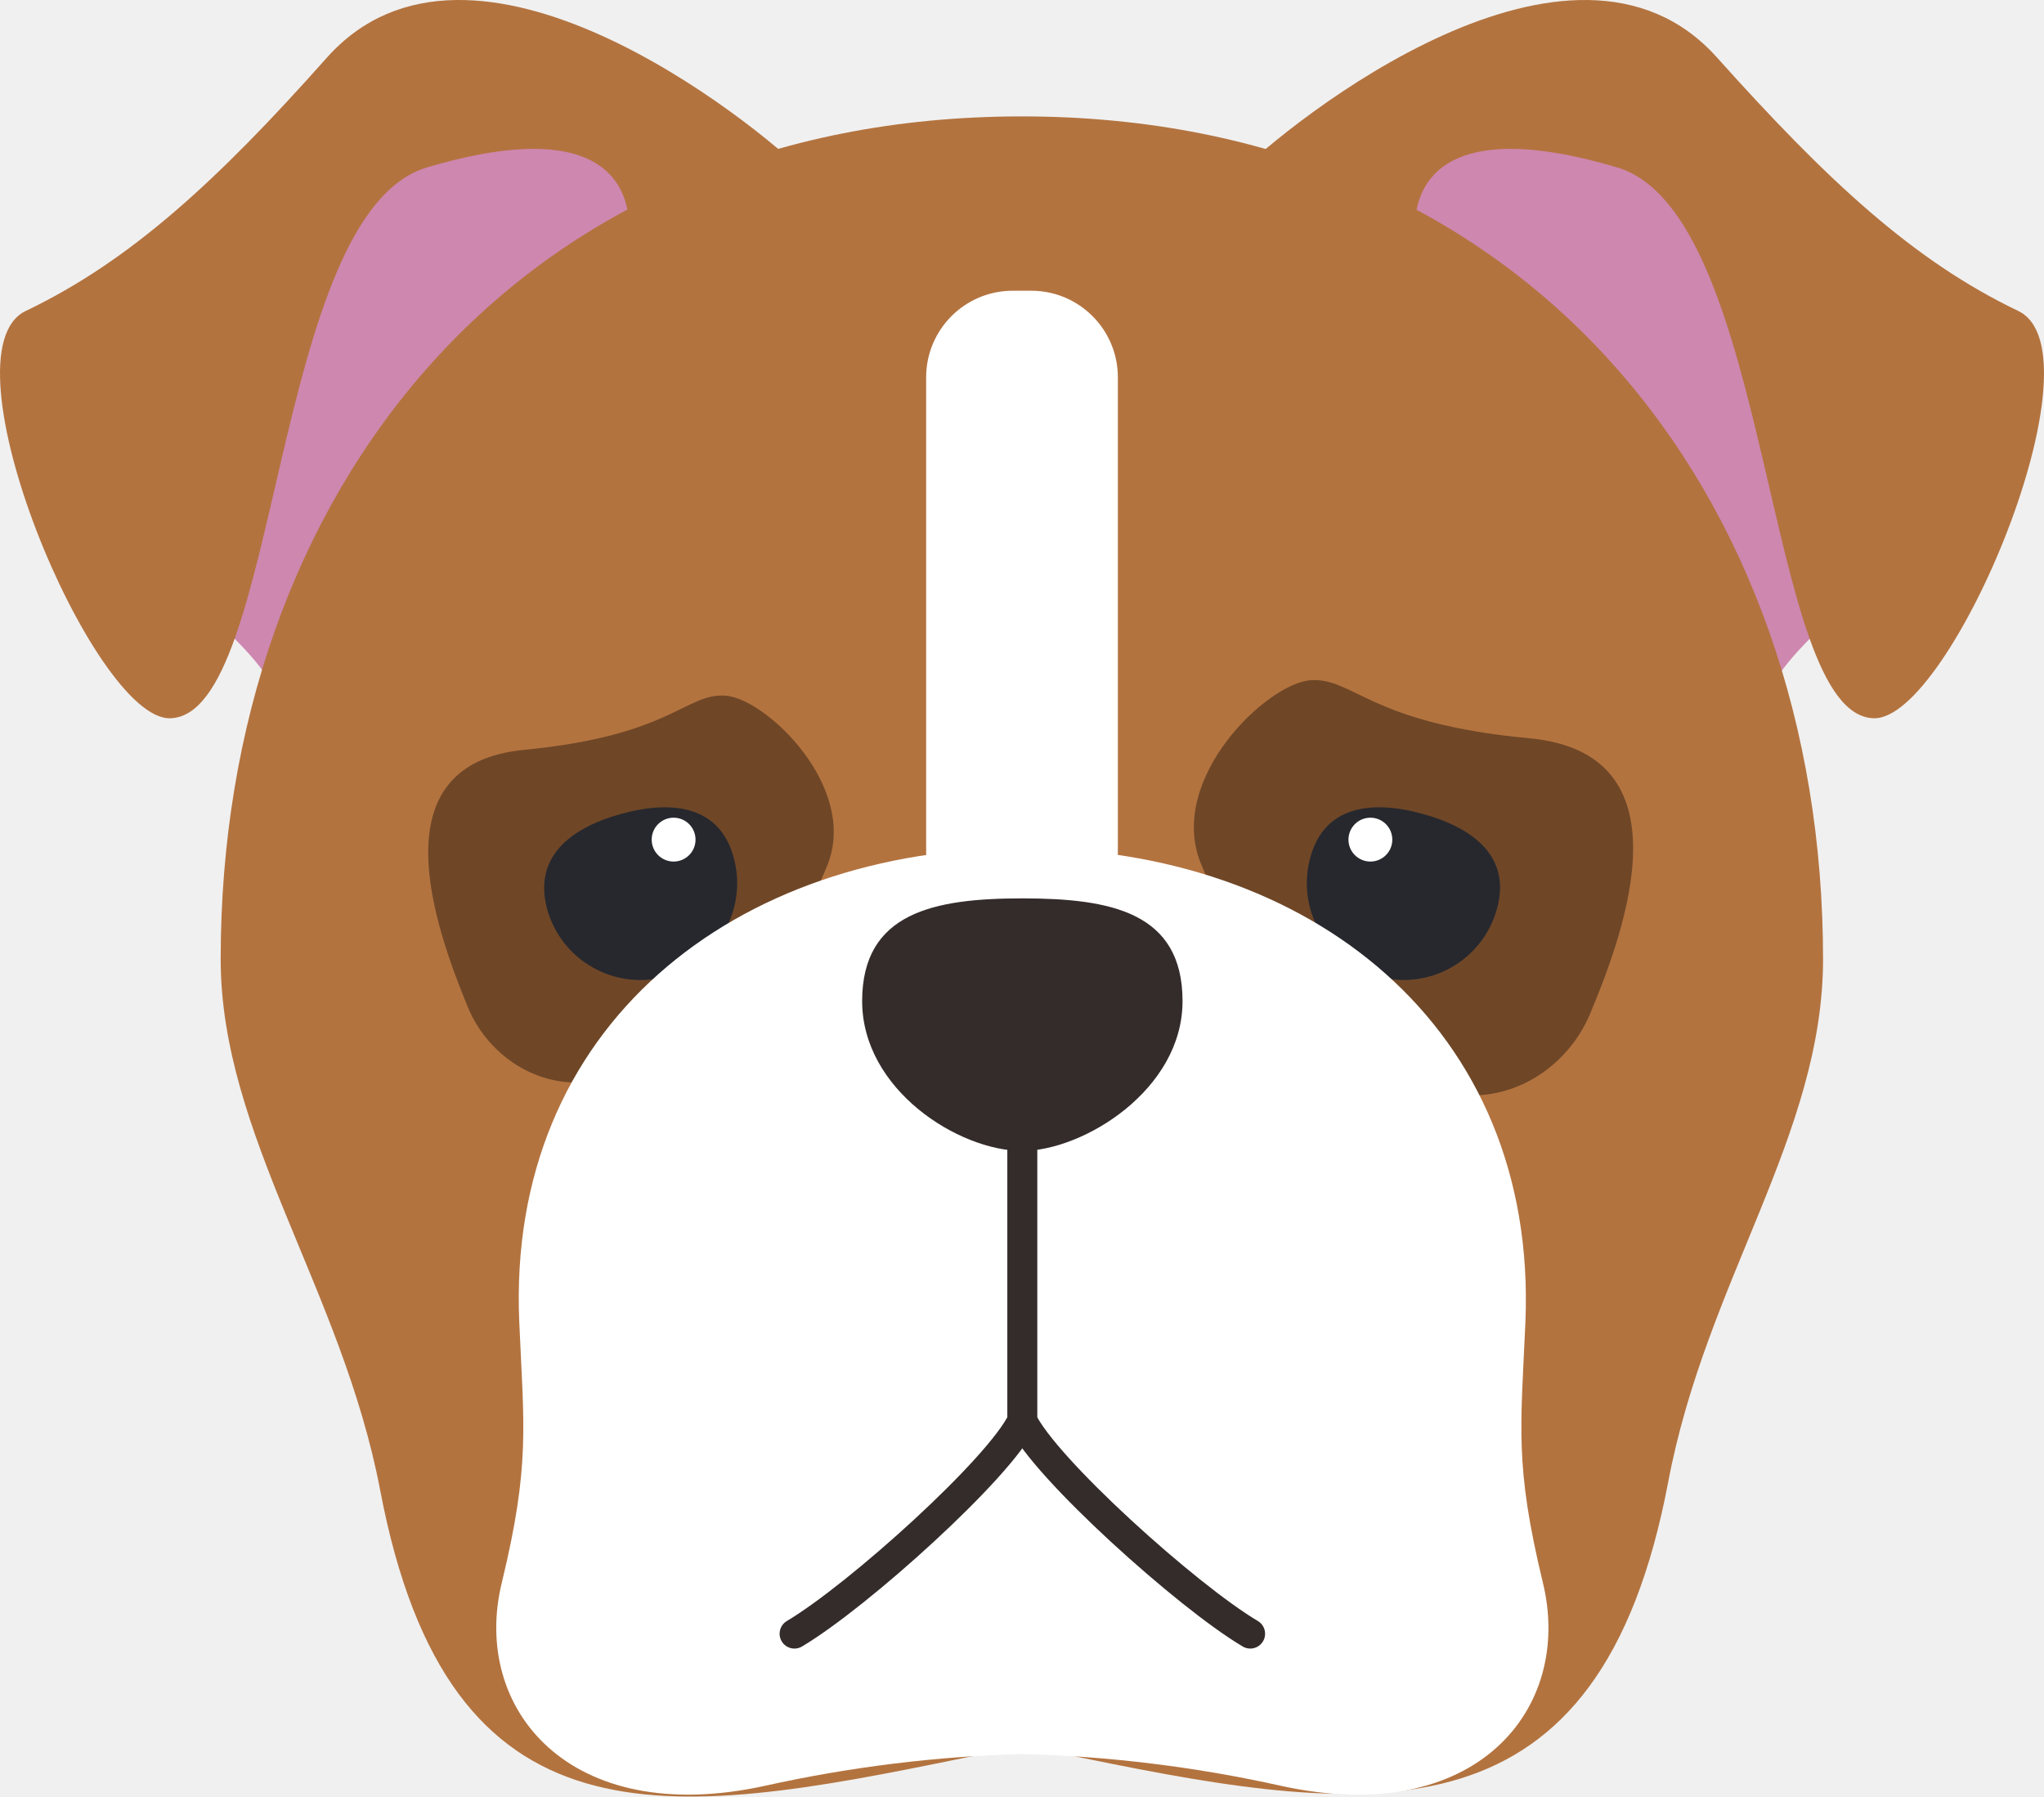
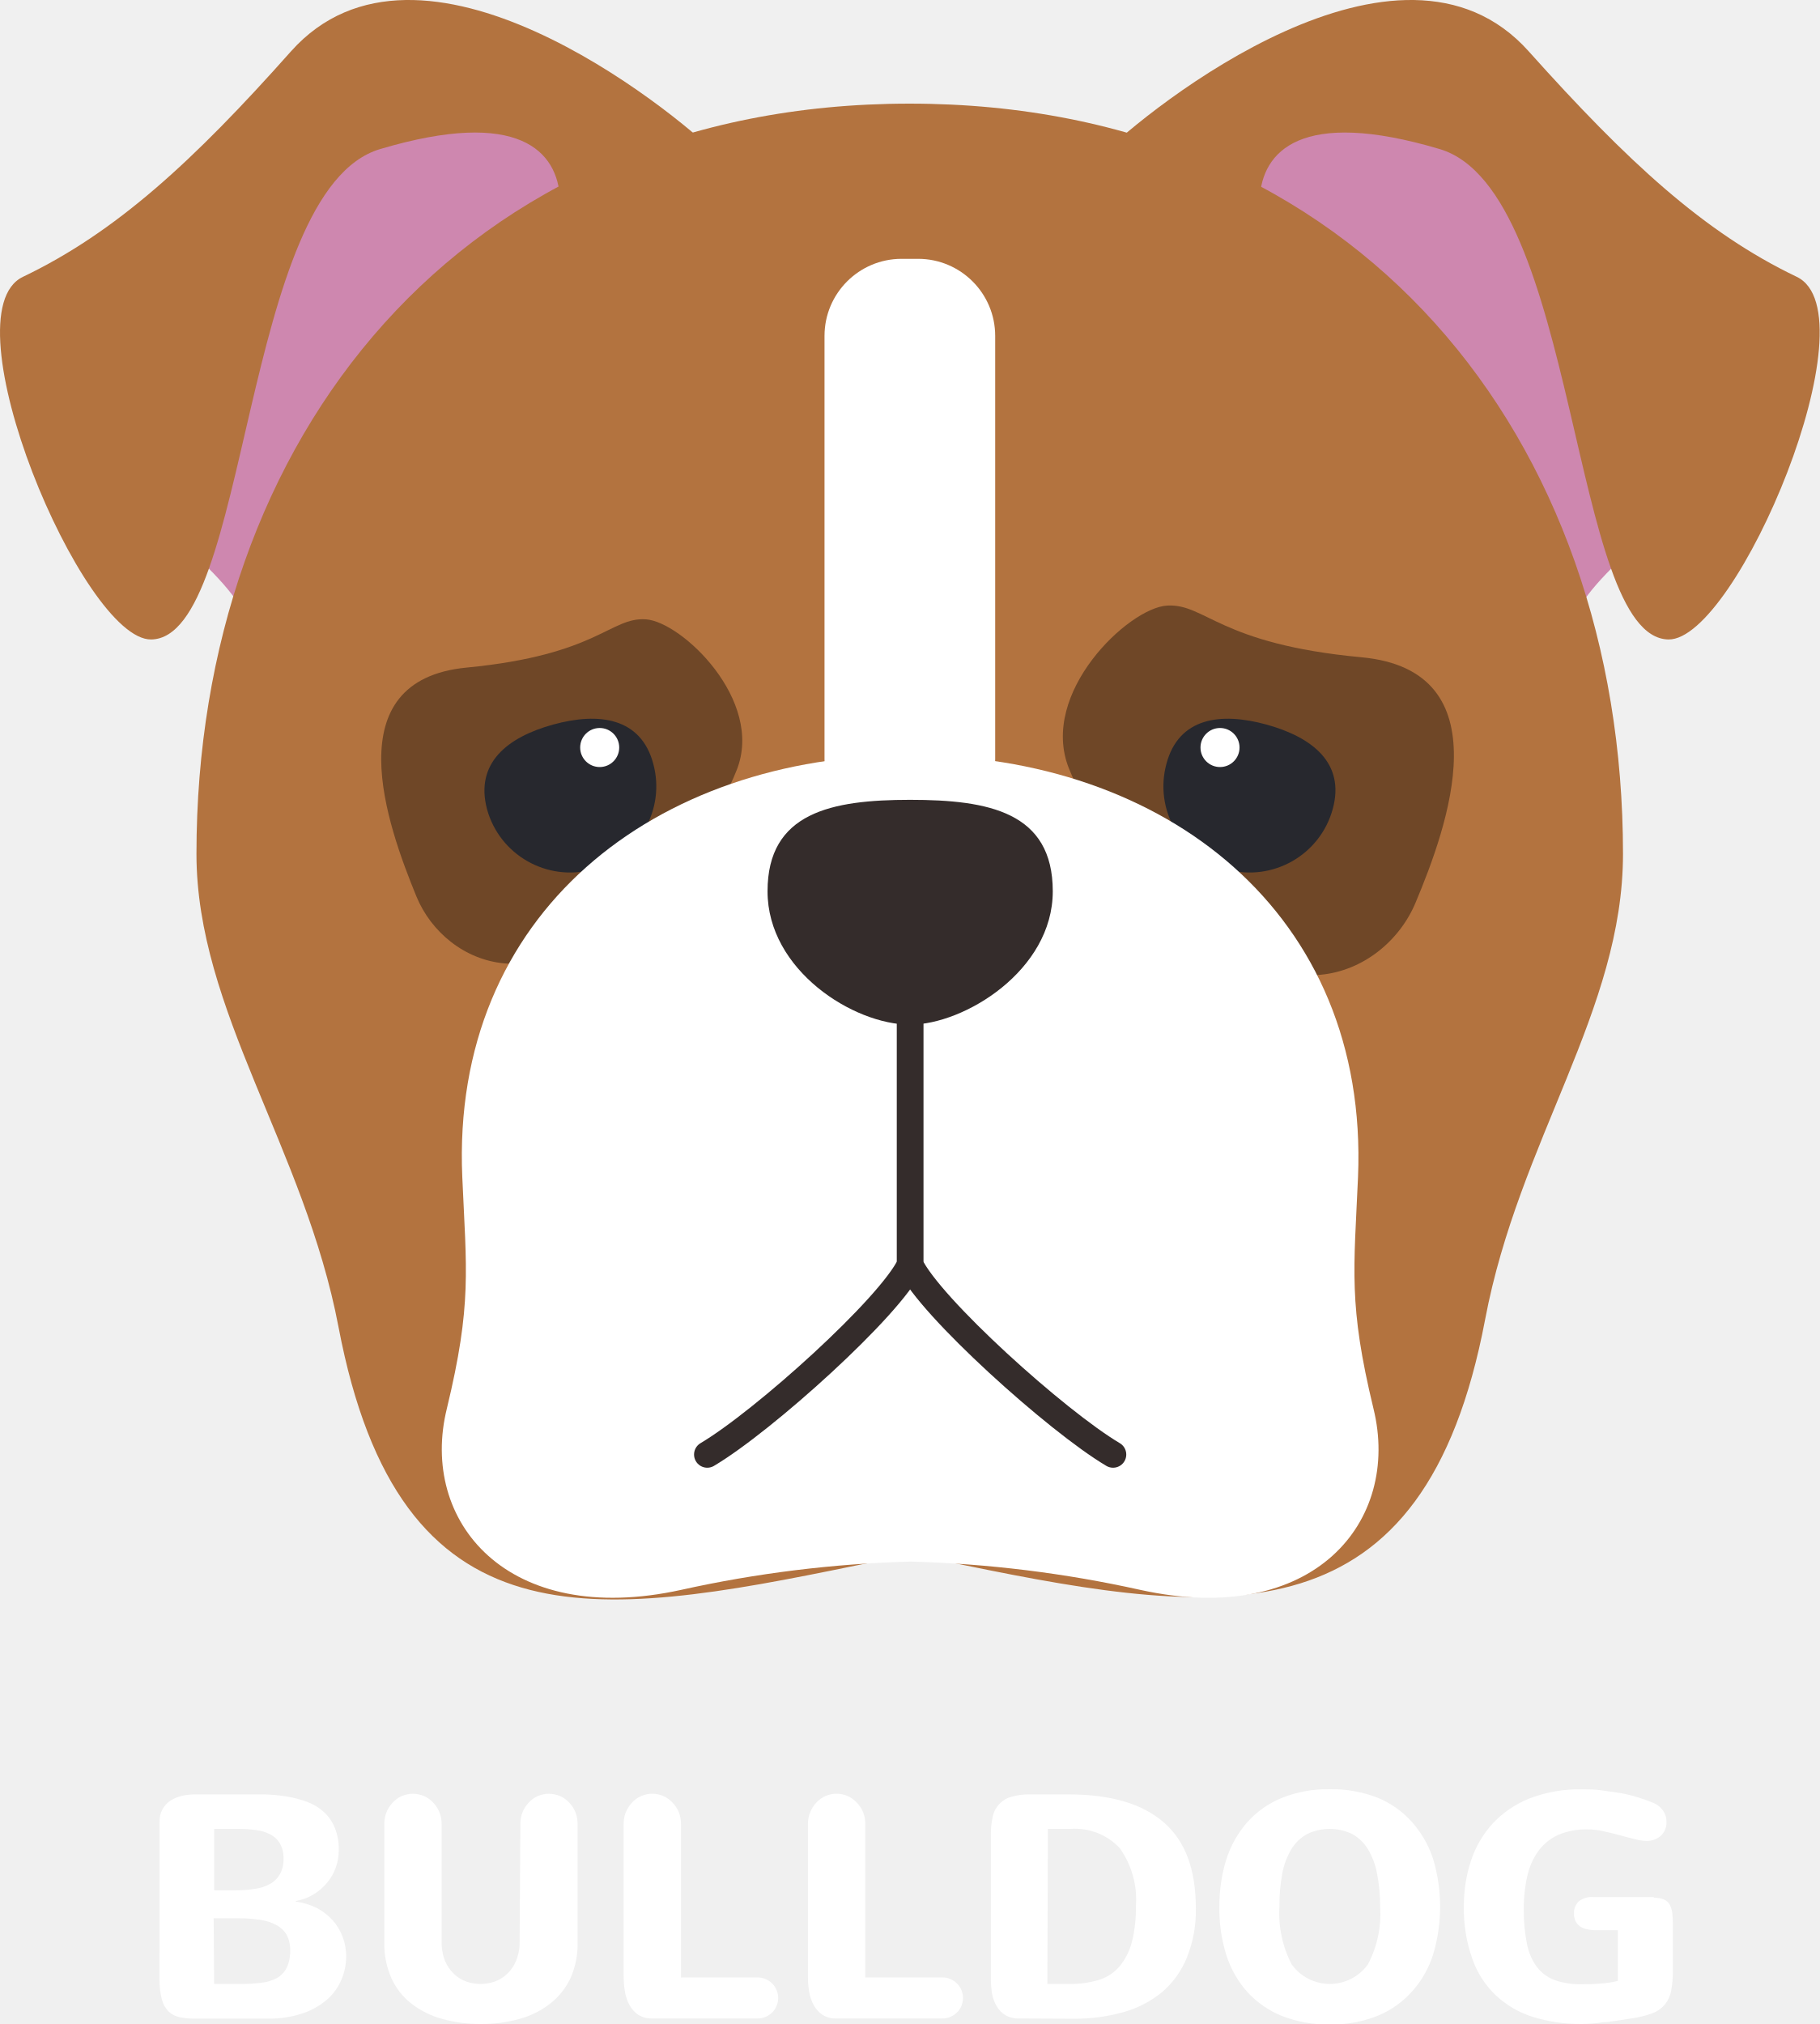
- <svg xmlns="http://www.w3.org/2000/svg" viewBox="0 0 148.2 130.27">
+ <svg xmlns="http://www.w3.org/2000/svg" viewBox="0 0 148.2 164.84">
  <defs>
-     <style>.cls-1{fill:#ce87af;}.cls-2{fill:#b3733f;}.cls-3{fill:#6f4727;}.cls-4{fill:#27282e;}.cls-5{fill:#fff;}.cls-6{fill:#342c2b;}.cls-7{fill:none;stroke:#342c2b;stroke-linecap:round;stroke-linejoin:round;stroke-width:2.15px;}</style>
+     <style>.cls-1{isolation:isolate;}.cls-2{fill:#fff;}.cls-3{fill:#ce87af;}.cls-4{fill:#b3733f;}.cls-5{fill:#6f4727;}.cls-6{fill:#27282e;}.cls-7{fill:#342c2b;}.cls-8{fill:none;stroke:#342c2b;stroke-linecap:round;stroke-linejoin:round;stroke-width:2.15px;}</style>
  </defs>
  <g id="Layer_2" data-name="Layer 2">
    <g id="Icon">
-       <path class="cls-1" d="M23.89,11.11C20.56,15.75,7.92,34.9,9.65,38.6s10.58,8.84,10.82,13.29,16.39-27.34,25.33-33,8.71-7.07,1.22-8.61S23.89,11.11,23.89,11.11Z" />
-       <path class="cls-2" d="M58.53,12.7C54.6,8.77,34.19-7.57,23.7,4.18c-8,9-14.28,14.75-21.82,18.36-6.32,3,4.87,29.63,10.44,29.54,8.05-.14,7.3-36.57,18.64-39.94s14.46.19,14.65,4.07S33.86,20.43,28.38,33s-6.46,14.38-6,21.64C24.45,55.22,55.44,20.62,58.53,12.7Z" />
-       <path class="cls-1" d="M124.36,11.11c3.33,4.64,16,23.79,14.24,27.49S128,47.44,127.78,51.89s-16.39-27.34-25.33-33-8.71-7.07-1.22-8.61S124.36,11.11,124.36,11.11Z" />
-       <path class="cls-2" d="M89.67,12.7C93.6,8.77,114-7.57,124.5,4.18c8.06,9,14.28,14.75,21.82,18.36,6.32,3-4.87,29.63-10.44,29.54-8-.14-7.3-36.57-18.63-39.94s-14.47.19-14.66,4.07S114.34,20.43,119.82,33s6.46,14.38,6,21.64C123.8,55.22,92.81,20.62,89.67,12.7Z" />
-       <path class="cls-2" d="M74.12,127a19.79,19.79,0,0,1,4.41.47c21.39,4.4,37.45,6.23,42.42-20,2.76-14.61,11.23-25.19,11.23-37.93,0-33.75-21.44-61.1-58.1-61.1S16,35.79,16,69.54c0,12.74,8.81,24,11.57,38.54,5,26.26,20.69,23.83,42.09,19.43a20.83,20.83,0,0,1,4.49-.47Z" />
-       <path class="cls-3" d="M60,62.71c2.25-5.67-4.49-12.08-7.4-12.27S48.7,53.34,38,54.37,31.52,67.16,33.91,73s11,9,17.13-.84C55.26,65.33,57.32,69.5,60,62.71Z" />
-       <path class="cls-3" d="M87.05,62.57c-2.44-6.14,4.87-13.07,8-13.25s4.22,3.13,15.83,4.21,7,13.81,4.4,20-11.8,9.74-18.54-.94C92.2,65.42,90,69.92,87.05,62.57Z" />
-       <path class="cls-4" d="M108.54,65.89A7,7,0,1,1,95,62.19c1-3.74,4.4-4.21,8.14-3.18S109.57,62.15,108.54,65.89Z" />
-       <circle class="cls-5" cx="99.36" cy="60.88" r="1.59" />
-       <path class="cls-4" d="M39.66,65.89a7,7,0,1,0,13.54-3.7c-1-3.74-4.41-4.21-8.15-3.18S38.68,62.15,39.66,65.89Z" />
-       <circle class="cls-5" cx="48.84" cy="60.88" r="1.59" />
-       <path class="cls-5" d="M74.78,68.09H73.42a6.27,6.27,0,0,1-6.27-6.27V27.36a6.28,6.28,0,0,1,6.27-6.28h1.36a6.28,6.28,0,0,1,6.27,6.28V61.82A6.27,6.27,0,0,1,74.78,68.09Z" />
-       <path class="cls-5" d="M111.86,114.73c-2.06-8.52-1.59-11.29-1.26-18.87.89-21.49-15.73-34.37-36.48-34.37S36.71,74.37,37.65,95.86c.33,7.58.8,10.35-1.26,18.87-2.25,9.13,4.87,17.88,19.1,14.75a98.2,98.2,0,0,1,18.68-2.3,98.1,98.1,0,0,1,18.68,2.3C107,132.61,114.11,123.9,111.86,114.73Z" />
-       <path class="cls-6" d="M62.51,72.59c0-6.42,5.2-7.45,11.61-7.45s11.62,1,11.62,7.45S78.53,83.45,74.12,83.45C69.49,83.45,62.51,79,62.51,72.59Z" />
-       <path class="cls-7" d="M74.12,77.55V103c1.6,3.42,11.94,12.74,16.53,15.46" />
-       <path class="cls-7" d="M74.12,77.55V103c-1.59,3.42-11.93,12.74-16.52,15.46" />
+       <g class="cls-1">
+         <path class="cls-2" d="M13,148.35a1.94,1.94,0,0,1,.88-1.7,3.08,3.08,0,0,1,.92-.39,5.06,5.06,0,0,1,1.12-.12h3.9l1.76,0a14.73,14.73,0,0,1,1.77.17,9.39,9.39,0,0,1,1.64.43,4.17,4.17,0,0,1,1.34.79,3.61,3.61,0,0,1,.92,1.29,4.58,4.58,0,0,1,.34,1.88,4.24,4.24,0,0,1-.25,1.42,4.15,4.15,0,0,1-.72,1.24,4.4,4.4,0,0,1-1.11.94,4,4,0,0,1-1.42.52v.05a5.69,5.69,0,0,1,1.71.52,4.82,4.82,0,0,1,1.29,1,4.14,4.14,0,0,1,.81,1.34,4.32,4.32,0,0,1,.29,1.62,4.7,4.7,0,0,1-.38,1.87,4.47,4.47,0,0,1-1.15,1.61,5.93,5.93,0,0,1-2,1.14,8.38,8.38,0,0,1-2.85.43H15.91a5.91,5.91,0,0,1-1.26-.11,1.84,1.84,0,0,1-.91-.46,2.17,2.17,0,0,1-.56-1,6.26,6.26,0,0,1-.19-1.68Zm4.44.6v5h1.8a9.26,9.26,0,0,0,1.54-.12,3.58,3.58,0,0,0,1.22-.4,2.09,2.09,0,0,0,.8-.79,2.5,2.5,0,0,0,.29-1.26,2.39,2.39,0,0,0-.29-1.24,1.87,1.87,0,0,0-.77-.73,3.32,3.32,0,0,0-1.14-.36,10.21,10.21,0,0,0-1.39-.1Zm0,12.63h2.09a13.23,13.23,0,0,0,1.77-.1,3.45,3.45,0,0,0,1.28-.4,2,2,0,0,0,.78-.84,3.1,3.1,0,0,0,.27-1.39,2.53,2.53,0,0,0-.3-1.3,2.19,2.19,0,0,0-.86-.79,3.85,3.85,0,0,0-1.33-.41,11.5,11.5,0,0,0-1.74-.12h-2Z" />
+         <path class="cls-2" d="M42.38,148.58a2.58,2.58,0,0,1,.18-1,2.49,2.49,0,0,1,.5-.77,2.25,2.25,0,0,1,.73-.53,2.32,2.32,0,0,1,.91-.19,2.37,2.37,0,0,1,.92.19,2.4,2.4,0,0,1,.74.53,2.49,2.49,0,0,1,.5.77,2.58,2.58,0,0,1,.18,1v9.63a6.76,6.76,0,0,1-.58,2.9,5.7,5.7,0,0,1-1.64,2.06,7.12,7.12,0,0,1-2.49,1.25,11.36,11.36,0,0,1-3.17.42,11.58,11.58,0,0,1-3.14-.41,7.26,7.26,0,0,1-2.49-1.23,5.54,5.54,0,0,1-1.64-2.06,6.84,6.84,0,0,1-.59-2.93v-9.63a2.58,2.58,0,0,1,.18-1,2.49,2.49,0,0,1,.5-.77,2.25,2.25,0,0,1,.73-.53,2.37,2.37,0,0,1,.92-.19,2.32,2.32,0,0,1,.91.19,2.29,2.29,0,0,1,.74.53,2.49,2.49,0,0,1,.5.77,2.58,2.58,0,0,1,.19,1v9.55a4,4,0,0,0,.27,1.56,3.12,3.12,0,0,0,.73,1.07,2.8,2.8,0,0,0,1,.62,3.54,3.54,0,0,0,1.16.2,3.6,3.6,0,0,0,1.17-.2,2.93,2.93,0,0,0,1-.62,3,3,0,0,0,.73-1.07,3.84,3.84,0,0,0,.29-1.56Z" />
+         <path class="cls-2" d="M61.7,161.05a1.57,1.57,0,0,1,.65.13,1.7,1.7,0,0,1,.54.36,1.58,1.58,0,0,1,.35.53,1.65,1.65,0,0,1,.14.65,1.62,1.62,0,0,1-.14.65,1.49,1.49,0,0,1-.35.53,1.7,1.7,0,0,1-.54.36,1.57,1.57,0,0,1-.65.13H53.09A2,2,0,0,1,52,164.1a2.25,2.25,0,0,1-.72-.78,3.41,3.41,0,0,1-.38-1.1,7.47,7.47,0,0,1-.11-1.26V148.58a2.58,2.58,0,0,1,.18-1,2.69,2.69,0,0,1,.5-.77,2.24,2.24,0,0,1,3.3,0,2.52,2.52,0,0,1,.51.77,2.58,2.58,0,0,1,.18,1v12.47Z" />
+         <path class="cls-2" d="M76.76,161.05a1.56,1.56,0,0,1,.64.13,1.7,1.7,0,0,1,.54.36,1.77,1.77,0,0,1,.36.53,1.84,1.84,0,0,1,.13.65,1.79,1.79,0,0,1-.13.65,1.66,1.66,0,0,1-.36.53,1.7,1.7,0,0,1-.54.36,1.56,1.56,0,0,1-.64.13H68.14A2,2,0,0,1,67,164.1a2.25,2.25,0,0,1-.72-.78,3.41,3.41,0,0,1-.38-1.1A7.47,7.47,0,0,1,65.8,161V148.58a2.4,2.4,0,0,1,.19-1,2.47,2.47,0,0,1,.49-.77,2.24,2.24,0,0,1,3.3,0,2.52,2.52,0,0,1,.51.77,2.58,2.58,0,0,1,.18,1v12.47Z" />
+         <path class="cls-2" d="M83,164.39a2.11,2.11,0,0,1-1.12-.27,2.07,2.07,0,0,1-.71-.73,3,3,0,0,1-.37-1,7.49,7.49,0,0,1-.1-1.17V149.37a6.2,6.2,0,0,1,.16-1.46,2.12,2.12,0,0,1,1.53-1.58,5,5,0,0,1,1.51-.19h3.11c3.43,0,6,.75,7.76,2.27s2.62,3.84,2.62,7a10.17,10.17,0,0,1-.72,4,7.35,7.35,0,0,1-2,2.81,8.58,8.58,0,0,1-3.16,1.65,14.59,14.59,0,0,1-4.1.54Zm2.3-2.81h1.73a8.14,8.14,0,0,0,2.46-.33,3.56,3.56,0,0,0,1.7-1.12,5.09,5.09,0,0,0,1-2,11.23,11.23,0,0,0,.32-2.88,7.21,7.21,0,0,0-1.32-4.74,5,5,0,0,0-4-1.56H85.34Z" />
+         <path class="cls-2" d="M99.31,155.28a12.77,12.77,0,0,1,.56-3.84,8.6,8.6,0,0,1,1.68-3,7.65,7.65,0,0,1,2.81-2,10,10,0,0,1,3.94-.72,10.19,10.19,0,0,1,3.89.69,7.57,7.57,0,0,1,2.82,2,8.52,8.52,0,0,1,1.71,3,13.61,13.61,0,0,1,0,7.76,8.21,8.21,0,0,1-1.7,3,7.67,7.67,0,0,1-2.82,2,10,10,0,0,1-3.91.71,10.25,10.25,0,0,1-3.85-.68,7.74,7.74,0,0,1-2.82-1.93,8.19,8.19,0,0,1-1.73-3A12.38,12.38,0,0,1,99.31,155.28Zm4.89,0a9,9,0,0,0,1,4.71,3.82,3.82,0,0,0,6.2,0,8.76,8.76,0,0,0,1-4.71,13.53,13.53,0,0,0-.25-2.69,5.93,5.93,0,0,0-.75-2,3.45,3.45,0,0,0-1.27-1.22,4.24,4.24,0,0,0-3.68,0,3.45,3.45,0,0,0-1.27,1.22,5.93,5.93,0,0,0-.75,2A13.53,13.53,0,0,0,104.2,155.28Z" />
+         <path class="cls-2" d="M134.7,154.56a2.27,2.27,0,0,1,.8.13,1,1,0,0,1,.47.41,1.76,1.76,0,0,1,.22.67,8.41,8.41,0,0,1,.05.93v3.75a8.62,8.62,0,0,1-.13,1.65,2.54,2.54,0,0,1-.5,1.13,2.47,2.47,0,0,1-1,.72,7.8,7.8,0,0,1-1.72.43l-1,.16-1,.14c-.36,0-.71.08-1.06.11s-.67.05-1,.05a13.07,13.07,0,0,1-4-.58,7.8,7.8,0,0,1-3-1.75,7.48,7.48,0,0,1-1.93-3,12.1,12.1,0,0,1-.68-4.25,11.6,11.6,0,0,1,.58-3.72,8.42,8.42,0,0,1,1.74-3,8.31,8.31,0,0,1,3-2.06,11.19,11.19,0,0,1,4.29-.75c.53,0,1.07,0,1.59.08s1,.13,1.53.22,1,.21,1.41.34.86.28,1.24.44a1.83,1.83,0,0,1,.84.65,1.52,1.52,0,0,1,.28.89,1.47,1.47,0,0,1-.48,1.18,1.76,1.76,0,0,1-1.18.4,3.83,3.83,0,0,1-.93-.15c-.39-.09-.8-.2-1.24-.32s-.89-.23-1.35-.33a5.76,5.76,0,0,0-1.25-.14,5.86,5.86,0,0,0-2.37.44,4.09,4.09,0,0,0-1.61,1.29,5.51,5.51,0,0,0-.92,2.05,11.88,11.88,0,0,0-.29,2.72,13.37,13.37,0,0,0,.26,2.83,4.57,4.57,0,0,0,.82,1.89,3.21,3.21,0,0,0,1.45,1.06,6.11,6.11,0,0,0,2.13.33c.51,0,1,0,1.52-.05a8,8,0,0,0,1.48-.22V157.2H130a3.11,3.11,0,0,1-.71-.07,1.75,1.75,0,0,1-.58-.22,1.18,1.18,0,0,1-.38-.42,1.33,1.33,0,0,1-.14-.63,1.28,1.28,0,0,1,.38-1,1.68,1.68,0,0,1,1.18-.36h4.92Z" />
+       </g>
+       <path class="cls-3" d="M23.89,11.11C20.56,15.75,7.92,34.9,9.65,38.6s10.58,8.84,10.82,13.29,16.39-27.34,25.33-33,8.71-7.07,1.22-8.61S23.89,11.11,23.89,11.11Z" />
+       <path class="cls-4" d="M58.53,12.7C54.6,8.77,34.19-7.57,23.7,4.18c-8,9-14.28,14.75-21.82,18.36-6.32,3,4.87,29.63,10.44,29.54,8.05-.14,7.3-36.57,18.64-39.94s14.46.19,14.65,4.07S33.86,20.43,28.38,33s-6.46,14.38-6,21.64C24.45,55.22,55.44,20.62,58.53,12.7Z" />
+       <path class="cls-3" d="M124.36,11.11c3.33,4.64,16,23.79,14.24,27.49S128,47.44,127.78,51.89s-16.39-27.34-25.33-33-8.71-7.07-1.22-8.61S124.36,11.11,124.36,11.11Z" />
+       <path class="cls-4" d="M89.67,12.7C93.6,8.77,114-7.57,124.5,4.18c8.06,9,14.28,14.75,21.82,18.36,6.32,3-4.87,29.63-10.44,29.54-8-.14-7.3-36.57-18.63-39.94s-14.47.19-14.66,4.07S114.34,20.43,119.82,33s6.46,14.38,6,21.64C123.8,55.22,92.81,20.62,89.67,12.7Z" />
+       <path class="cls-4" d="M74.12,127a19.79,19.79,0,0,1,4.41.47c21.39,4.4,37.45,6.23,42.42-20,2.76-14.61,11.23-25.19,11.23-37.93,0-33.75-21.44-61.1-58.1-61.1S16,35.79,16,69.54c0,12.74,8.81,24,11.57,38.54,5,26.26,20.69,23.83,42.09,19.43a20.83,20.83,0,0,1,4.49-.47Z" />
+       <path class="cls-5" d="M60,62.71c2.25-5.67-4.49-12.08-7.4-12.27S48.7,53.34,38,54.37,31.52,67.16,33.91,73s11,9,17.13-.84C55.26,65.33,57.32,69.5,60,62.71Z" />
+       <path class="cls-5" d="M87.05,62.57c-2.44-6.14,4.87-13.07,8-13.25s4.22,3.13,15.83,4.21,7,13.81,4.4,20-11.8,9.74-18.54-.94C92.2,65.42,90,69.92,87.05,62.57Z" />
+       <path class="cls-6" d="M108.54,65.89A7,7,0,1,1,95,62.19c1-3.74,4.4-4.21,8.14-3.18S109.57,62.15,108.54,65.89Z" />
+       <circle class="cls-2" cx="99.36" cy="60.88" r="1.59" />
+       <path class="cls-6" d="M39.66,65.89a7,7,0,1,0,13.54-3.7c-1-3.74-4.41-4.21-8.15-3.18S38.68,62.15,39.66,65.89Z" />
+       <circle class="cls-2" cx="48.84" cy="60.88" r="1.59" />
+       <path class="cls-2" d="M74.78,68.09H73.42a6.27,6.27,0,0,1-6.27-6.27V27.36a6.28,6.28,0,0,1,6.27-6.28h1.36a6.28,6.28,0,0,1,6.27,6.28V61.82A6.27,6.27,0,0,1,74.78,68.09Z" />
+       <path class="cls-2" d="M111.86,114.73c-2.06-8.52-1.59-11.29-1.26-18.87.89-21.49-15.73-34.37-36.48-34.37S36.71,74.37,37.65,95.86c.33,7.58.8,10.35-1.26,18.87-2.25,9.13,4.87,17.88,19.1,14.75a98.2,98.2,0,0,1,18.68-2.3,98.1,98.1,0,0,1,18.68,2.3C107,132.61,114.11,123.9,111.86,114.73Z" />
+       <path class="cls-7" d="M62.51,72.59c0-6.42,5.2-7.45,11.61-7.45s11.62,1,11.62,7.45S78.53,83.45,74.12,83.45C69.49,83.45,62.51,79,62.51,72.59Z" />
+       <path class="cls-8" d="M74.12,77.55V103c1.6,3.42,11.94,12.74,16.53,15.46" />
+       <path class="cls-8" d="M74.12,77.55V103c-1.59,3.42-11.93,12.74-16.52,15.46" />
    </g>
  </g>
</svg>
